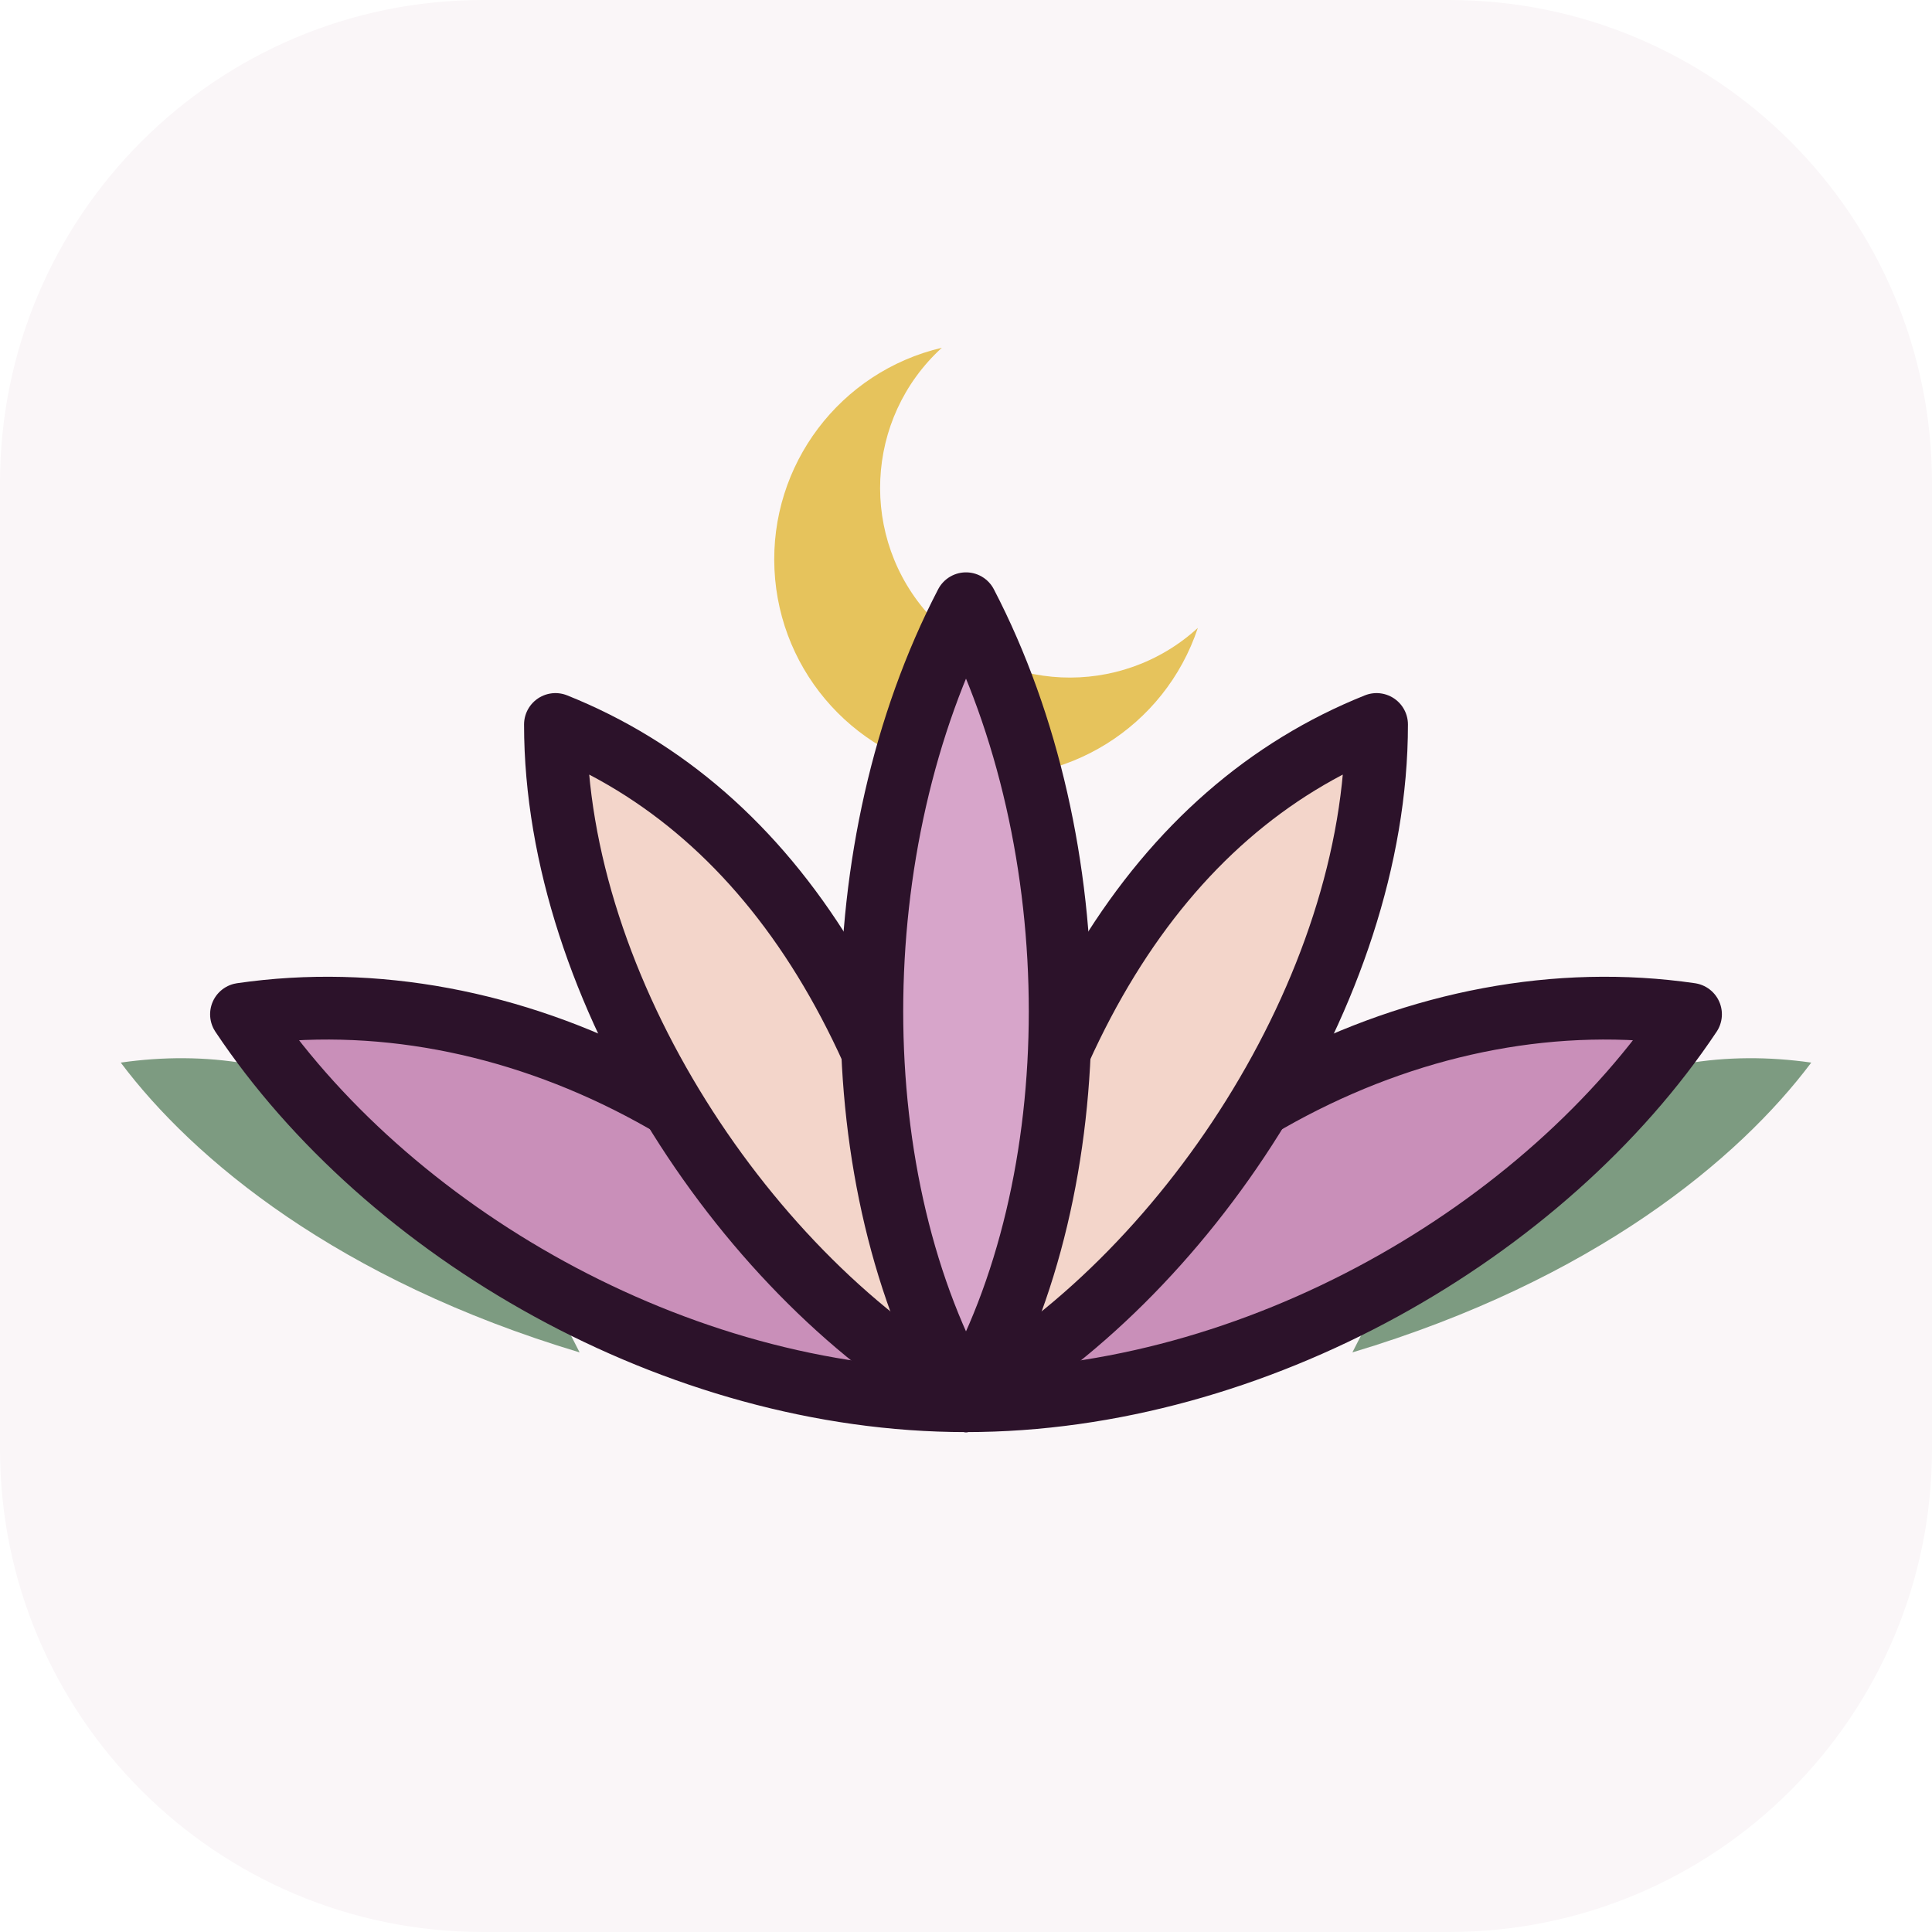
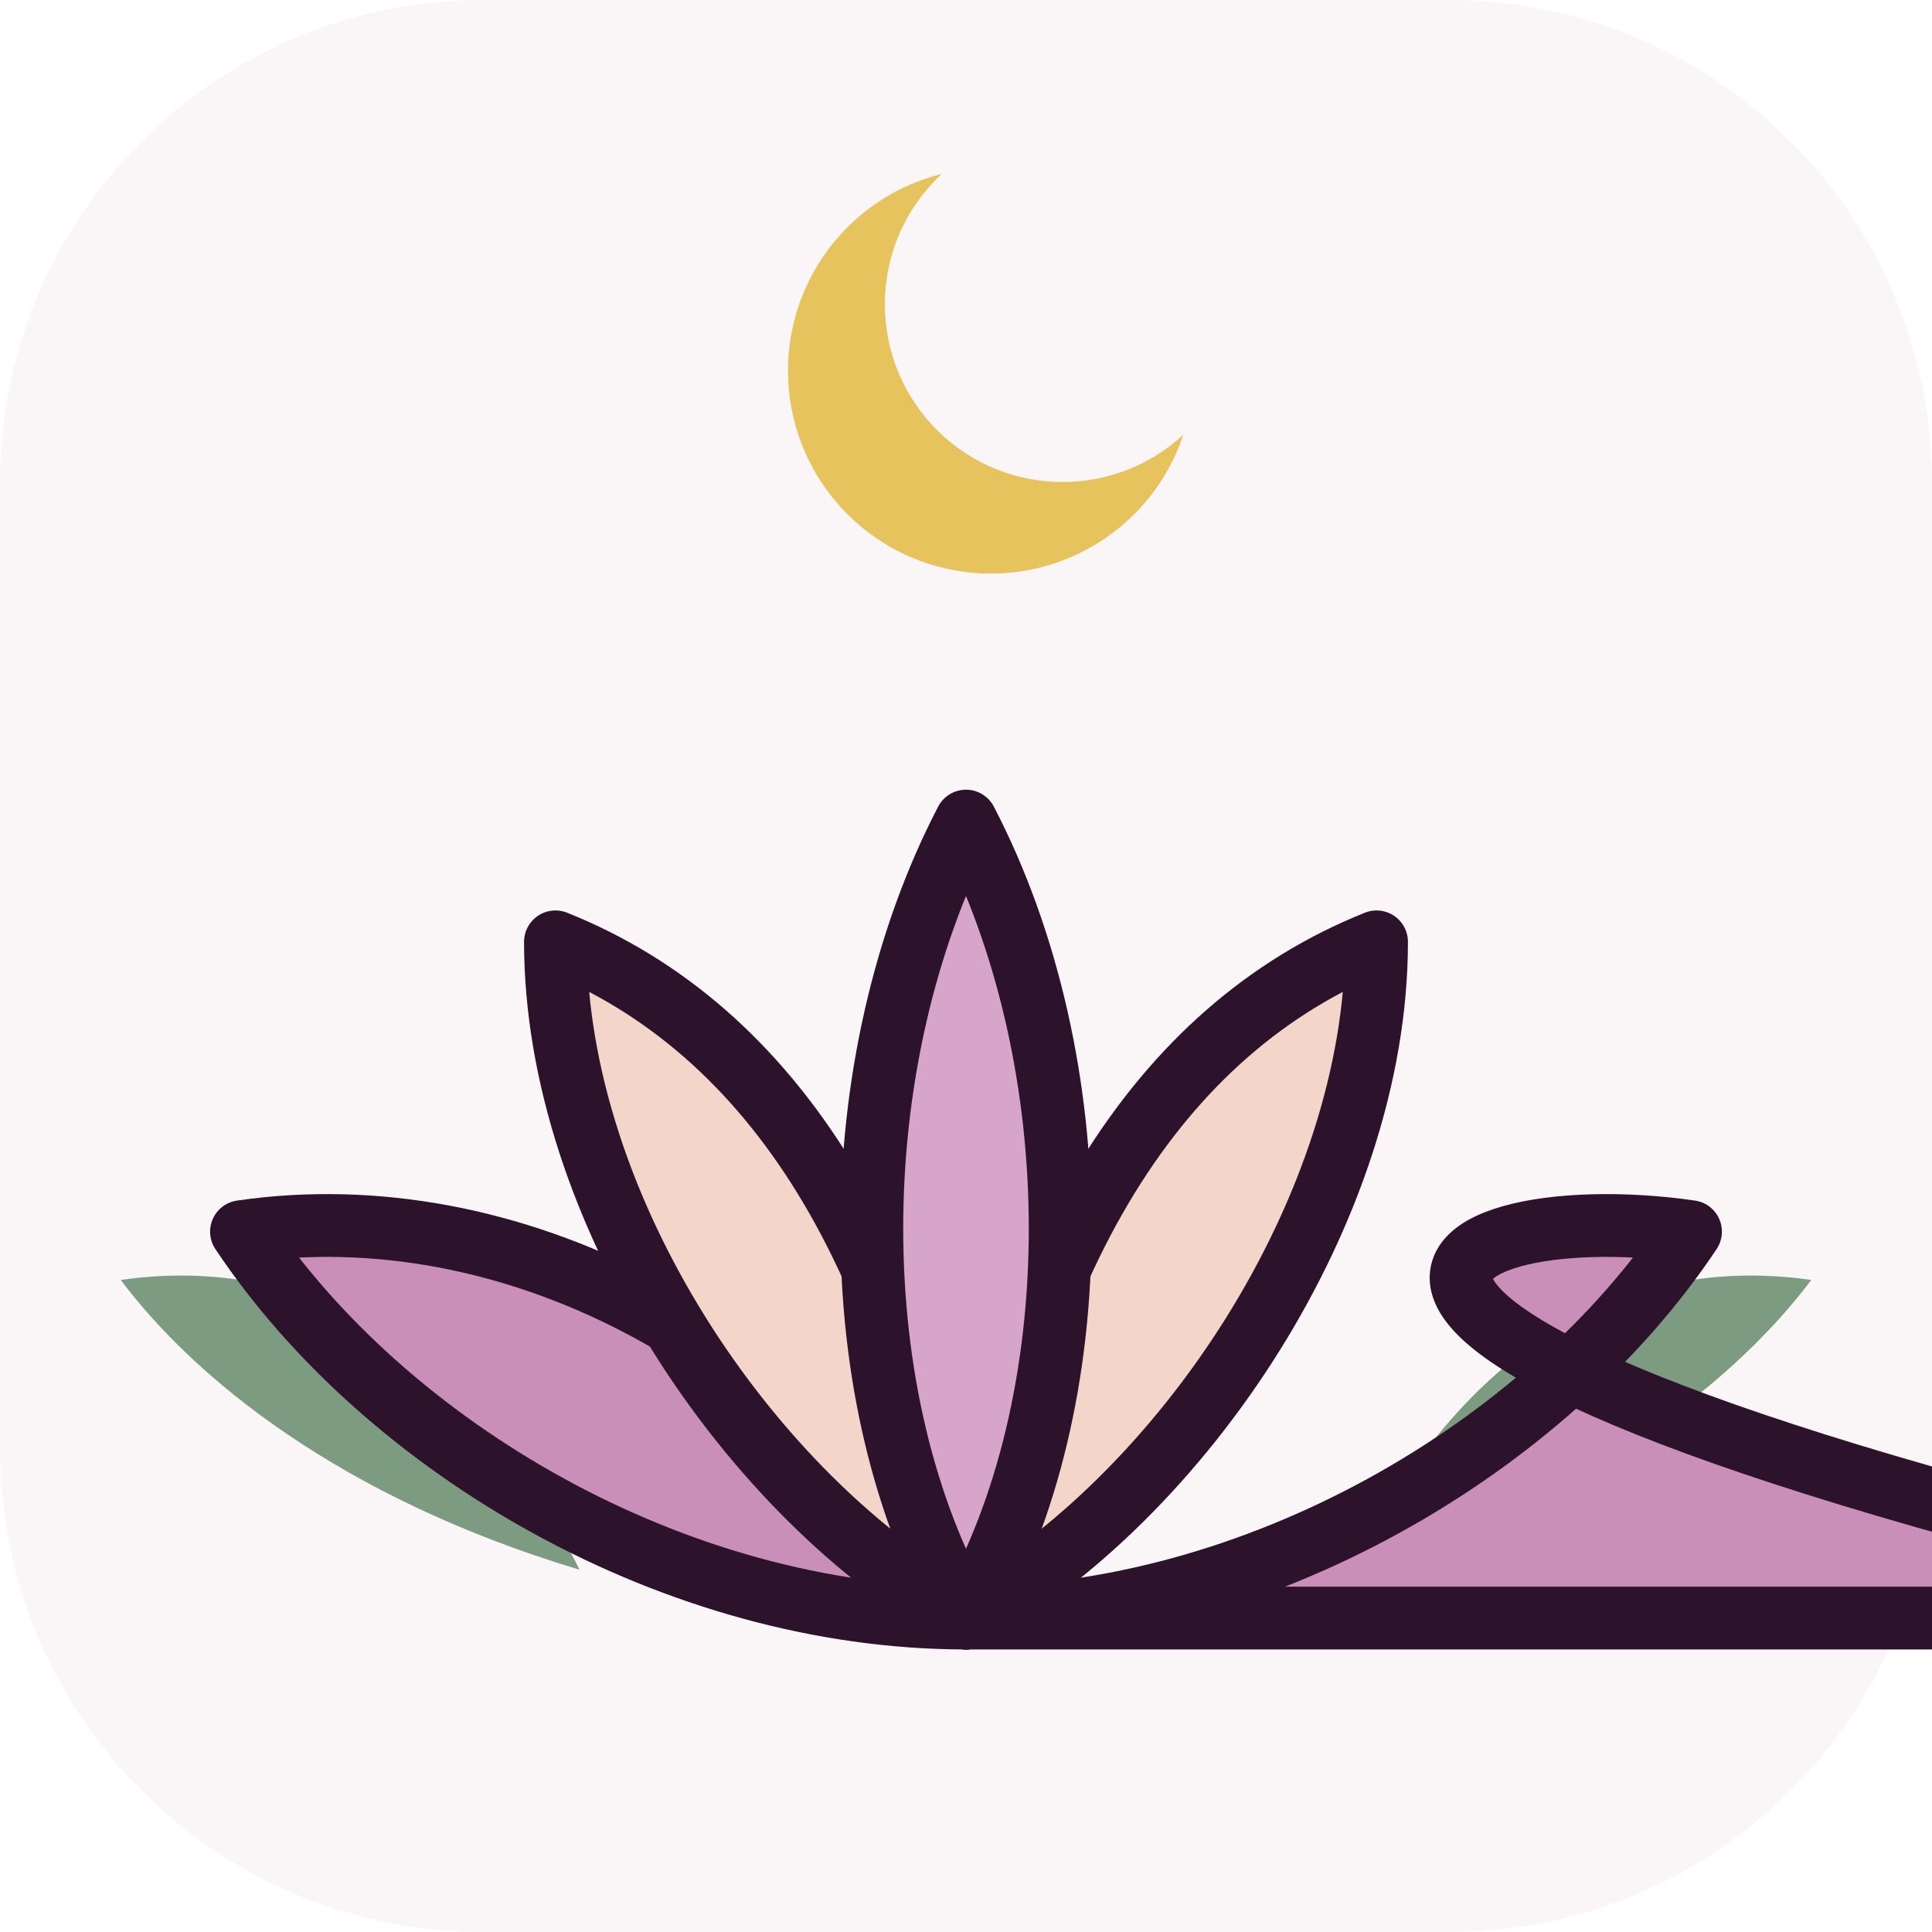
<svg xmlns="http://www.w3.org/2000/svg" viewBox="0 0 40 40">
  <rect width="40" height="40" rx="10" fill="#FAF6F8" />
-   <path d="M19.5 7.2A4.5 4.5 0 1 0 24.8 13a3.7 3.7 0 1 1-5.3-5.8Z" fill="#E6C35C" />
-   <path d="M12 28C7 26.5 4 24 2.5 22c3.5-.5 7 1 9.5 6Z" fill="#7D9B81" />
-   <path d="M28 28c5-1.5 8-4 9.5-6-3.5-.5-7 1-9.5 6Z" fill="#7D9B81" />
+   <path d="M19.5 3.6A4.2 4.2 0 1 0 24.5 9a3.5 3.5 0 1 1-5-5.4Z" fill="#E6C35C" />
+   <path d="M12 32.5C7 31 4 28.5 2.5 26.5c3.5-.5 7 1 9.5 6Z" fill="#7D9B81" />
+   <path d="M28 32.5c5-1.5 8-4 9.5-6-3.5-.5-7 1-9.5 6Z" fill="#7D9B81" />
  <g stroke="#2C122A" stroke-width="1.3" stroke-linecap="round" stroke-linejoin="round">
-     <path d="M20 29c-6 0-12-3.5-15-8 5.5-.8 11.5 2.2 15 8Z" fill="#C98FB9" />
-     <path d="M20 29c6 0 12-3.5 15-8-5.5-.8-11.5 2.2-15 8Z" fill="#C98FB9" />
-     <path d="M20 29c-4.5-2.5-8.5-8.5-8.5-14 4.5 1.8 7.5 6.5 8.5 14Z" fill="#F3D5CA" />
-     <path d="M20 29c4.5-2.5 8.5-8.5 8.5-14-4.5 1.8-7.5 6.5-8.5 14Z" fill="#F3D5CA" />
-     <path d="M20 29c-2.6-4.5-2.6-11.5 0-16.5 2.6 5 2.6 12 0 16.5Z" fill="#D7A5CA" />
+     <path d="M20 33.5c-6 0-12-3.5-15-8 5.5-.8 11.5 2.2 15 8Z" fill="#C98FB9" />
+     <path d="M20 33.5c6 0 12-3.5 15-8-5.5-.8-11.5 2.2 15 8Z" fill="#C98FB9" />
+     <path d="M20 33.5c-4.5-2.5-8.5-8.5-8.5-14 4.5 1.8 7.5 6.5 8.5 14Z" fill="#F3D5CA" />
+     <path d="M20 33.5c4.5-2.5 8.5-8.5 8.5-14-4.5 1.8-7.5 6.5-8.5 14Z" fill="#F3D5CA" />
+     <path d="M20 33.5c-2.6-4.5-2.6-11.5 0-16.5 2.6 5 2.6 12 0 16.5Z" fill="#D7A5CA" />
  </g>
</svg>
